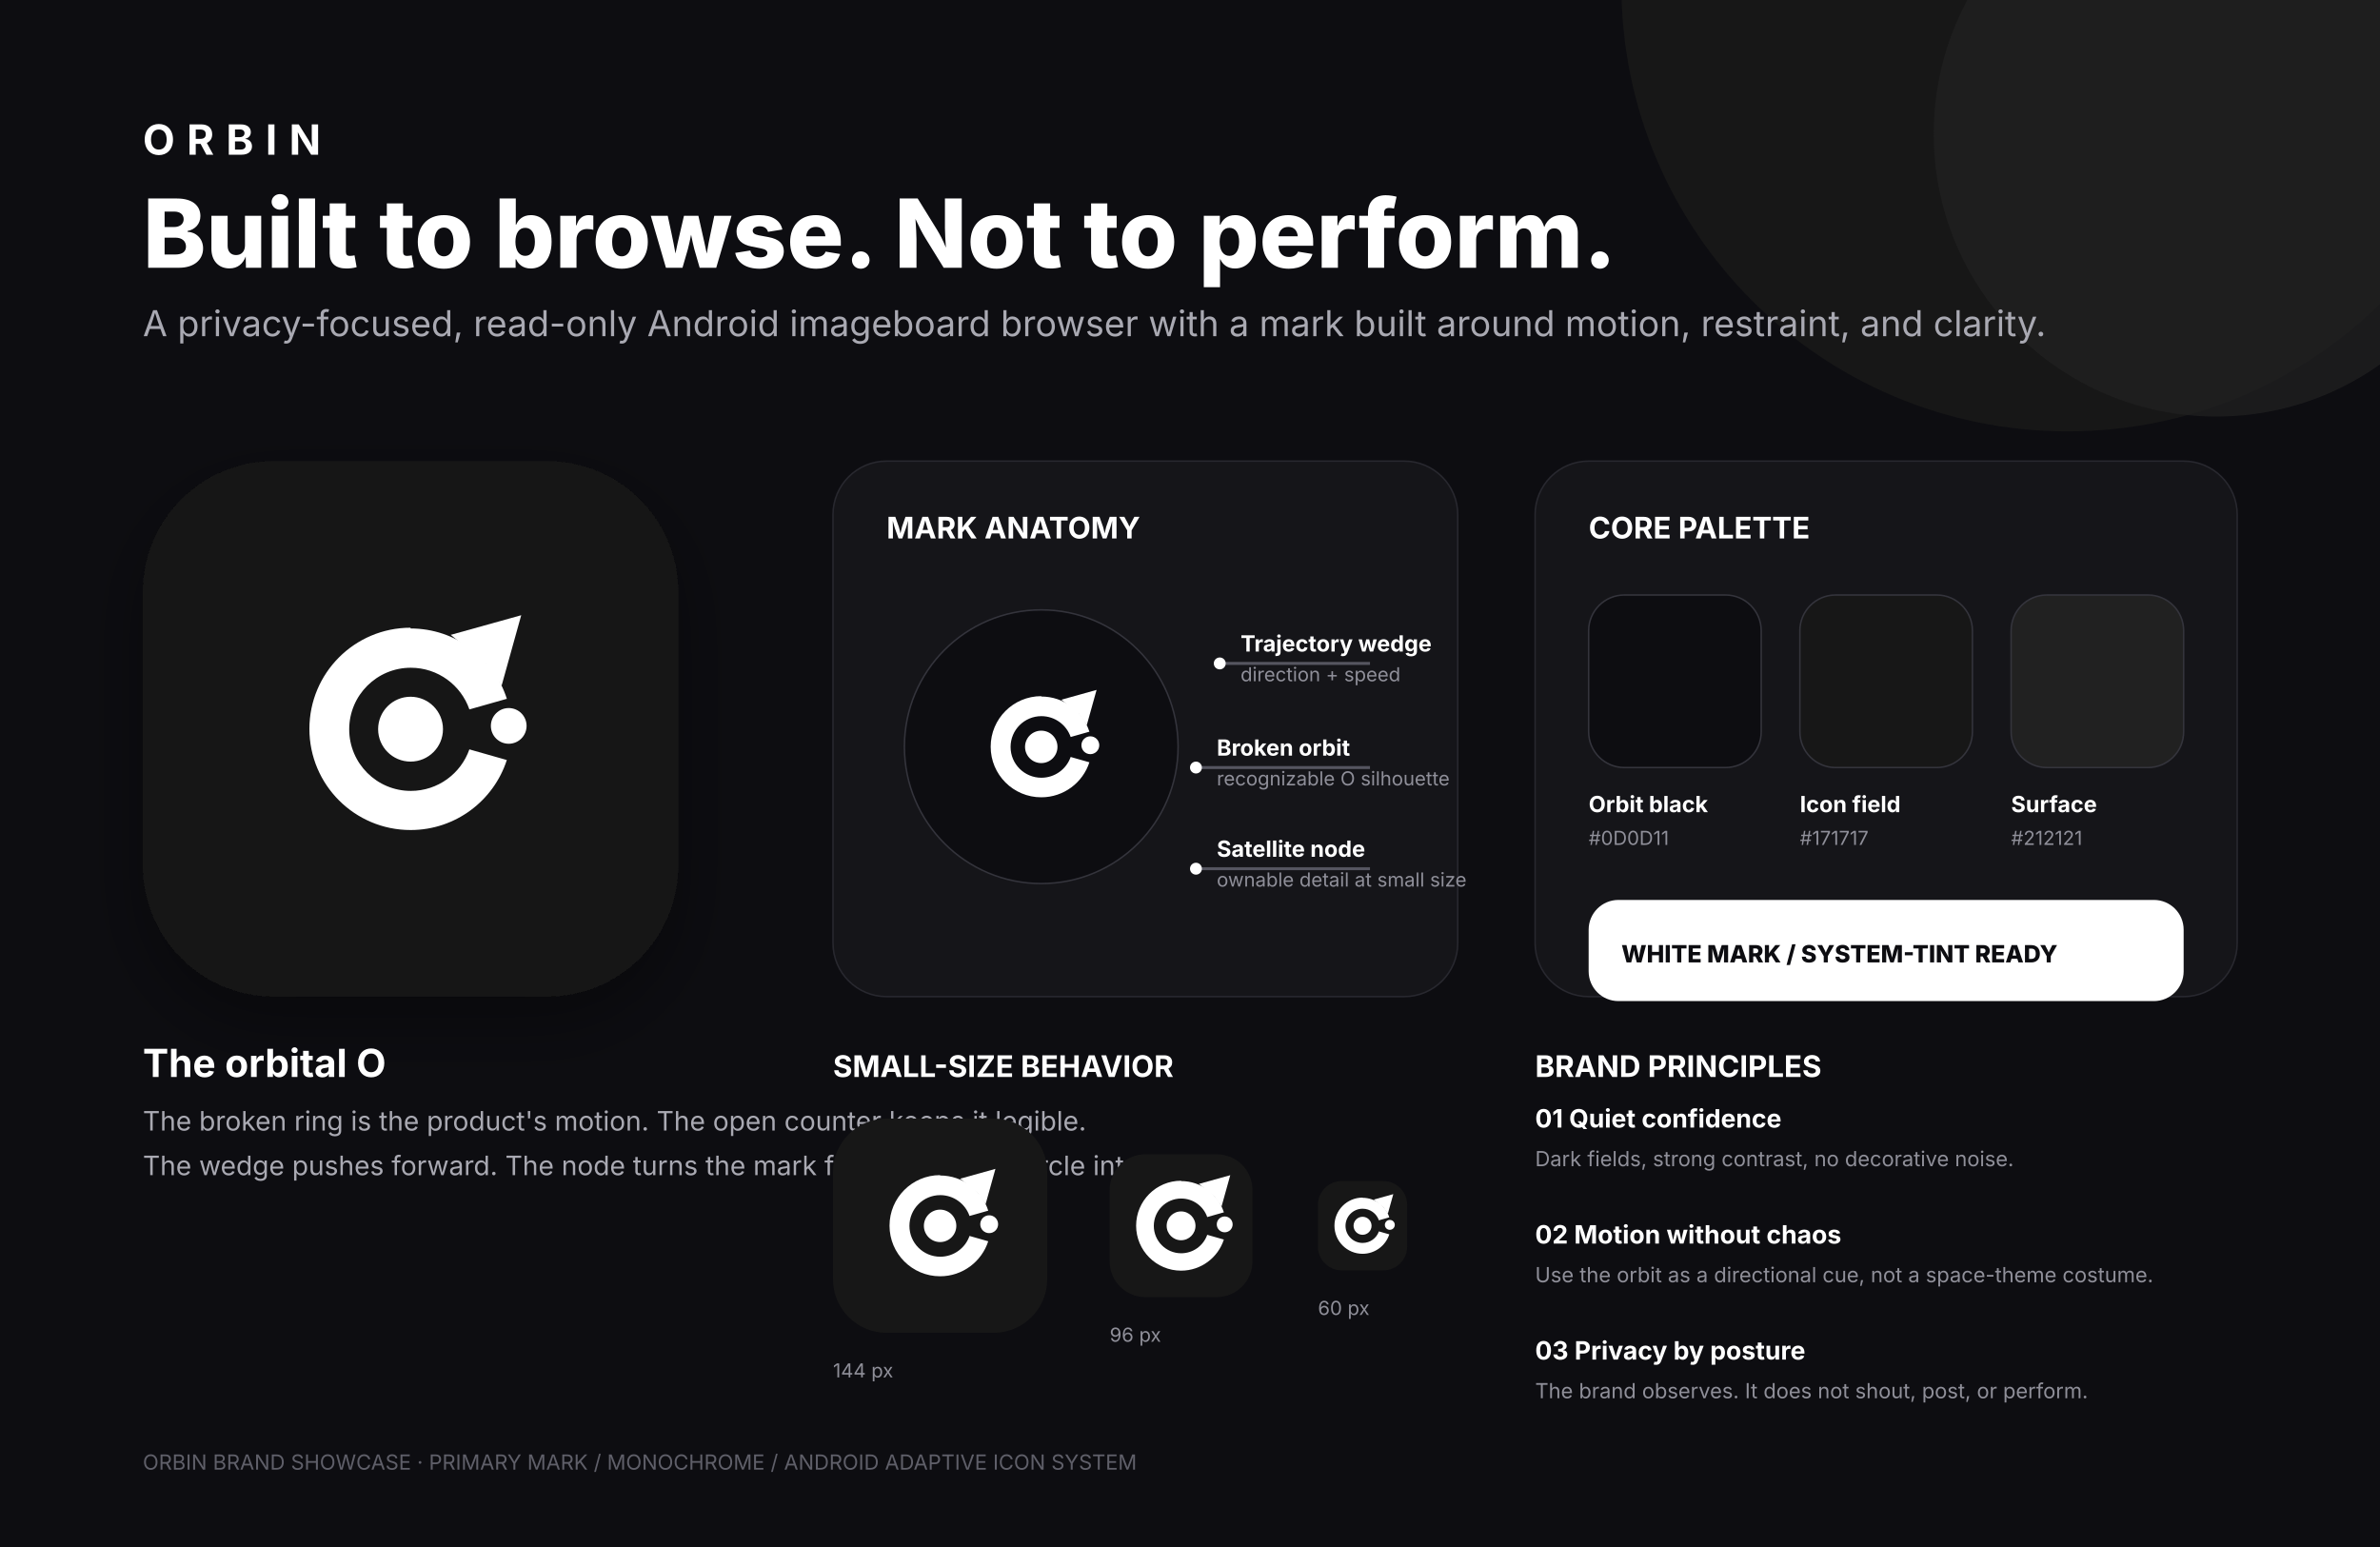
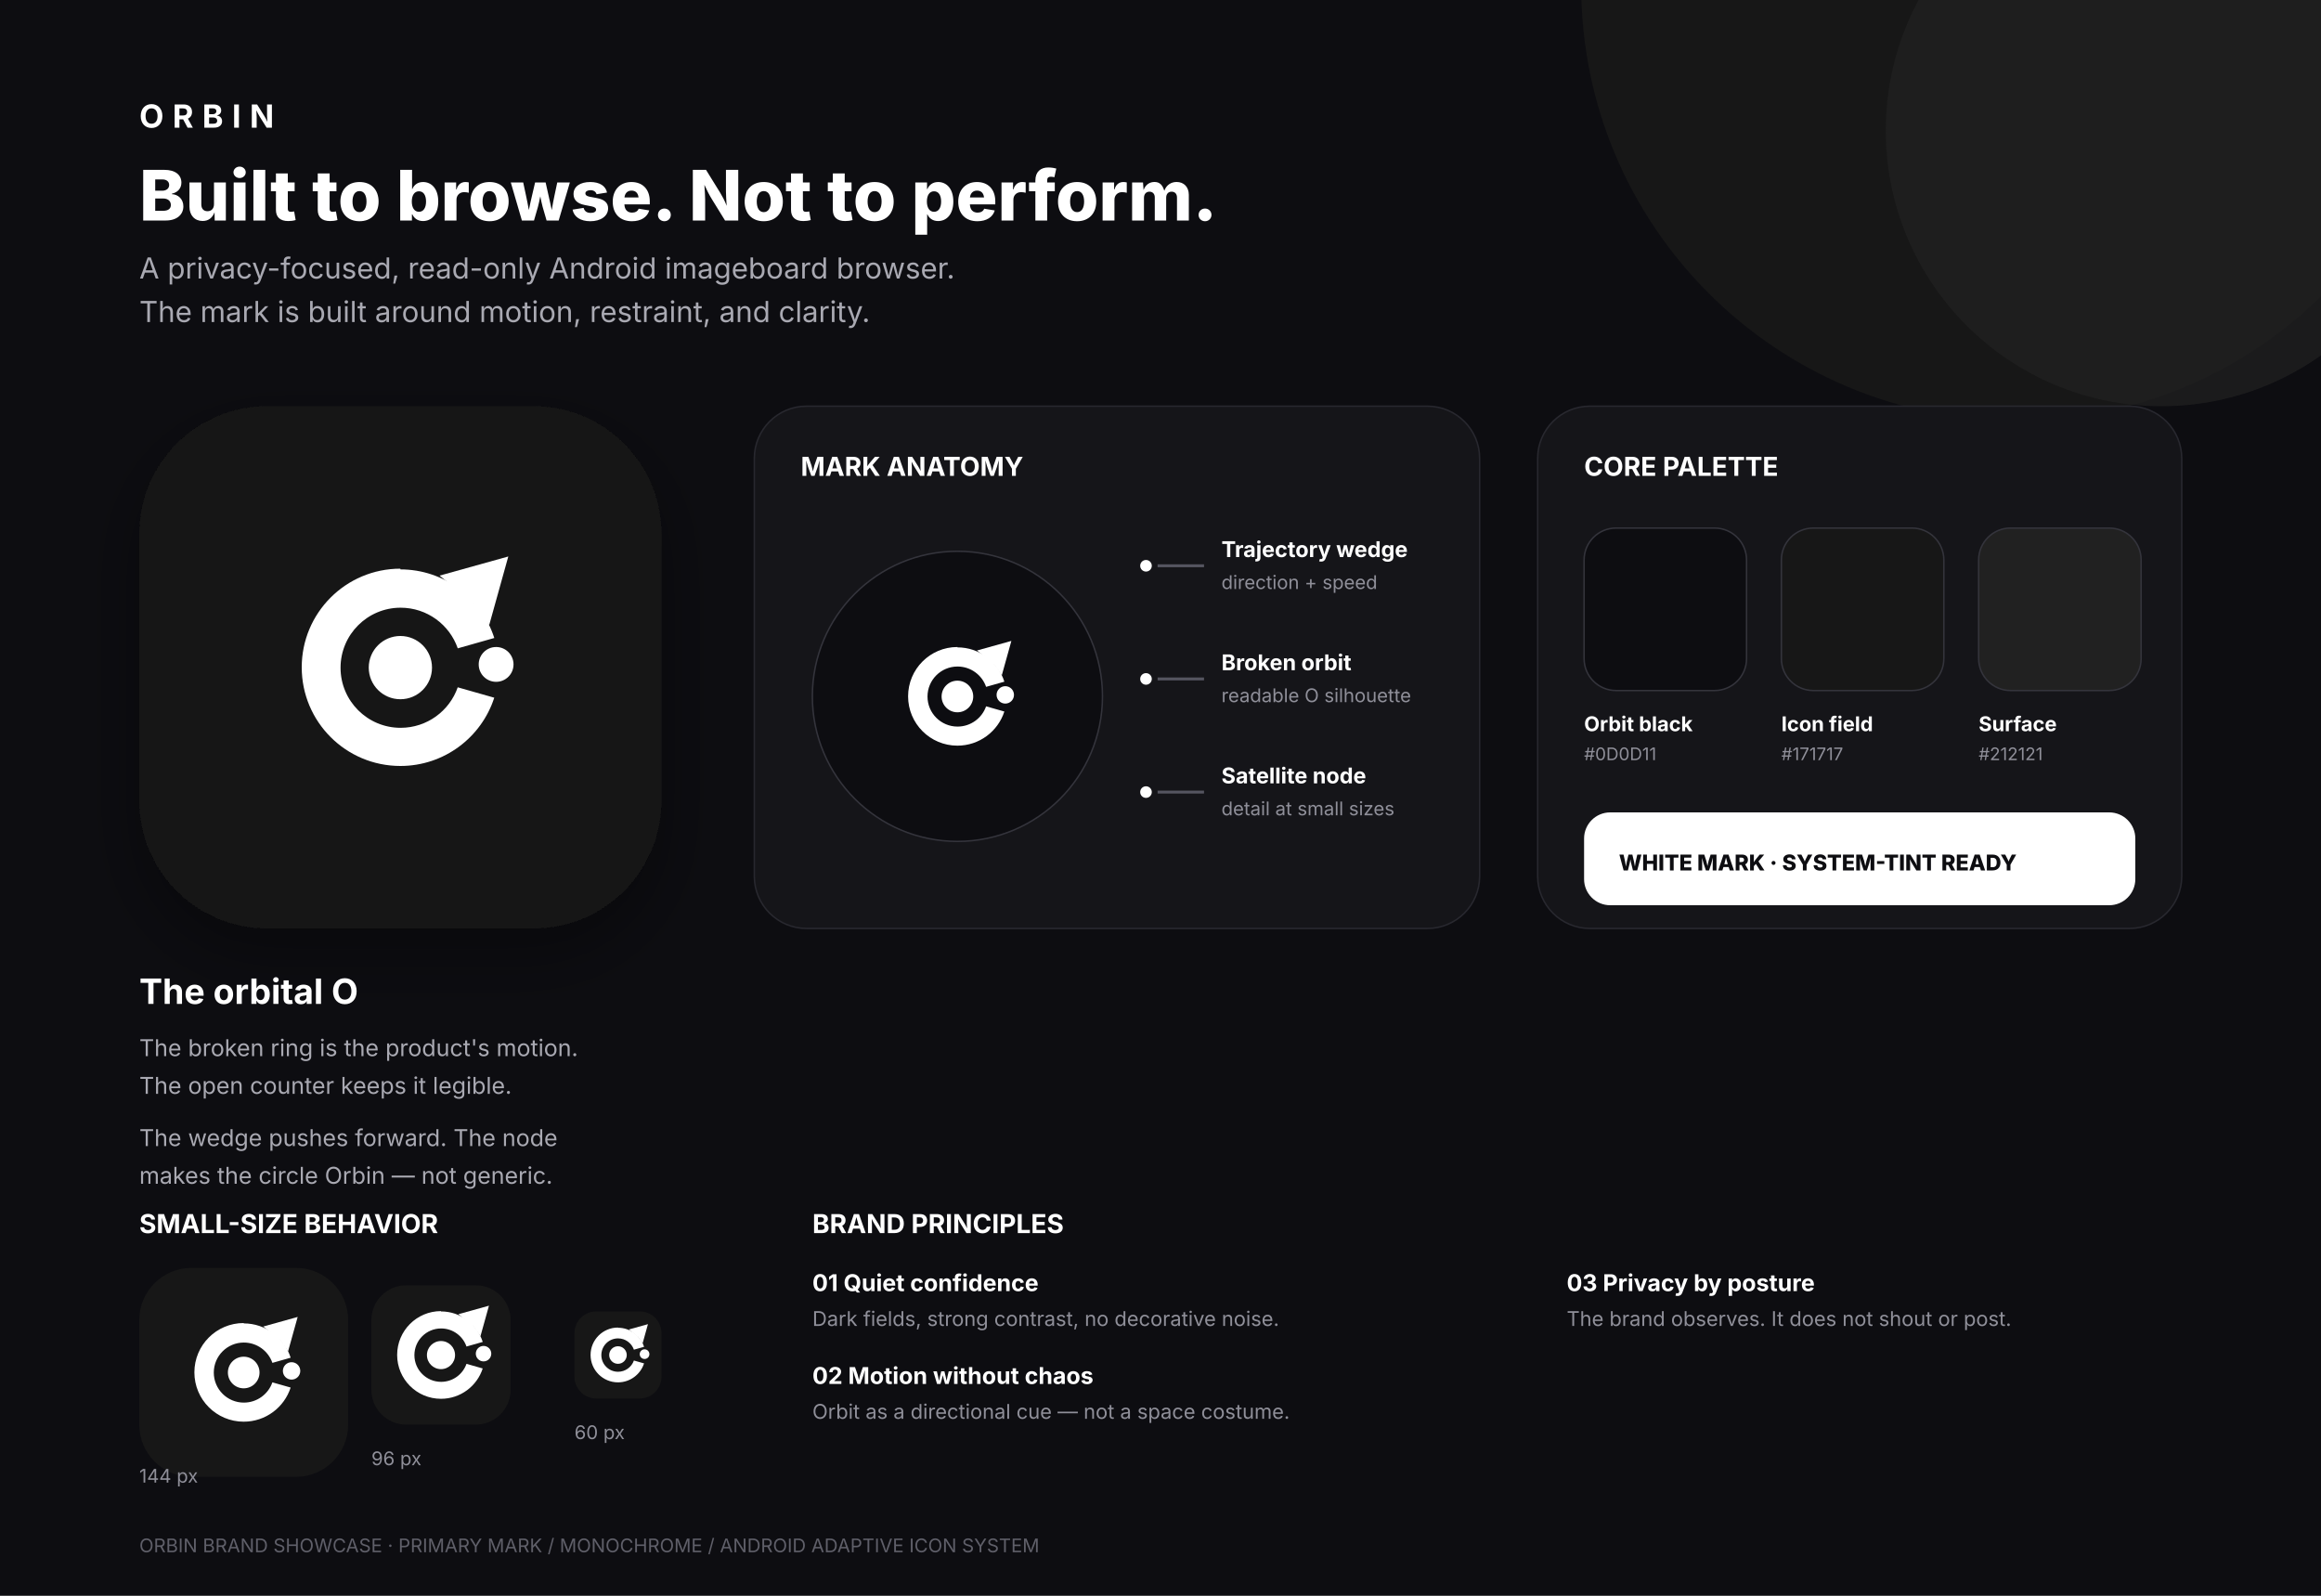
- <svg xmlns="http://www.w3.org/2000/svg" width="1600" height="1040" viewBox="0 0 1600 1040" role="img" aria-labelledby="title desc">
+ <svg xmlns="http://www.w3.org/2000/svg" width="1600" height="1100" viewBox="0 0 1600 1100" role="img" aria-labelledby="title desc">
  <defs>
    <filter id="shadow" x="-30%" y="-30%" width="160%" height="160%">
      <feDropShadow dx="0" dy="18" stdDeviation="22" flood-color="#000000" flood-opacity="0.34" />
    </filter>
-     <clipPath id="appIconClip">
-       <rect x="0" y="0" width="216" height="216" rx="52" />
-     </clipPath>
  </defs>
-   <rect width="1600" height="1040" fill="#0D0D11" />
+   <rect width="1600" height="1100" fill="#0D0D11" />
  <circle cx="1390" cy="-10" r="300" fill="#171717" />
  <circle cx="1490" cy="90" r="190" fill="#212121" opacity="0.74" />
-   <text x="96" y="104" fill="#FFFFFF" font-family="Inter, Arial, sans-serif" font-size="28" font-weight="700" letter-spacing="8">ORBIN</text>
-   <text x="96" y="180" fill="#FFFFFF" font-family="Inter, Arial, sans-serif" font-size="64" font-weight="800">Built to browse. Not to perform.</text>
-   <text x="96" y="226" fill="#A9A9B2" font-family="Inter, Arial, sans-serif" font-size="24">A privacy-focused, read-only Android imageboard browser with a mark built around motion, restraint, and clarity.</text>
-   <g transform="translate(96 310)" filter="url(#shadow)">
-     <rect width="360" height="360" rx="88" fill="#171717" />
-     <g transform="translate(72 72) scale(2)">
+   <text x="96" y="88" fill="#FFFFFF" font-family="Inter, Arial, sans-serif" font-size="22" font-weight="700" letter-spacing="6">ORBIN</text>
+   <text x="96" y="152" fill="#FFFFFF" font-family="Inter, Arial, sans-serif" font-size="48" font-weight="800">Built to browse. Not to perform.</text>
+   <text x="96" y="192" fill="#A9A9B2" font-family="Inter, Arial, sans-serif" font-size="20">A privacy-focused, read-only Android imageboard browser.</text>
+   <text x="96" y="222" fill="#A9A9B2" font-family="Inter, Arial, sans-serif" font-size="20">The mark is built around motion, restraint, and clarity.</text>
+   <g transform="translate(96 280)">
+     <g filter="url(#shadow)">
+       <rect width="360" height="360" rx="88" fill="#171717" />
+       <g transform="translate(72 72) scale(2)">
+         <path fill="#FFFFFF" fill-rule="evenodd" d="M54,20 C35.22,20 20,35.22 20,54 C20,72.78 35.22,88 54,88 C69.13,88 81.95,78.12 86.36,64.47 L73.77,60.89 C70.93,69.02 63.19,74.85 54.08,74.85 C42.65,74.85 33.38,65.58 33.38,54.15 C33.38,42.72 42.65,33.45 54.08,33.45 C63.20,33.45 70.95,39.30 73.78,47.46 L86.37,43.89 C81.99,30.18 69.15,20.25 54,20.25 Z M54,43.2 C60.02,43.2 64.9,48.08 64.9,54.1 C64.9,60.12 60.02,65 54,65 C47.98,65 43.1,60.12 43.1,54.1 C43.1,48.08 47.98,43.2 54,43.2 Z" />
+         <path fill="#FFFFFF" d="M67.5,22.4 L91.2,15.8 L84.6,39.5 L79.2,31.9 L67.5,22.4 Z" />
+         <path fill="#FFFFFF" d="M87,47 A6,6 0,1 0,87,59 A6,6 0,1 0,87,47 Z" />
+       </g>
+     </g>
+     <text x="0" y="412" fill="#FFFFFF" font-family="Inter, Arial, sans-serif" font-size="24" font-weight="700">The orbital O</text>
+     <text x="0" y="448" fill="#A9A9B2" font-family="Inter, Arial, sans-serif" font-size="16">The broken ring is the product's motion.</text>
+     <text x="0" y="474" fill="#A9A9B2" font-family="Inter, Arial, sans-serif" font-size="16">The open counter keeps it legible.</text>
+     <text x="0" y="510" fill="#A9A9B2" font-family="Inter, Arial, sans-serif" font-size="16">The wedge pushes forward. The node</text>
+     <text x="0" y="536" fill="#A9A9B2" font-family="Inter, Arial, sans-serif" font-size="16">makes the circle Orbin — not generic.</text>
+   </g>
+   <g transform="translate(520 280)">
+     <rect width="500" height="360" rx="36" fill="#151519" stroke="#28282F" />
+     <text x="32" y="48" fill="#FFFFFF" font-family="Inter, Arial, sans-serif" font-size="18" font-weight="700">MARK ANATOMY</text>
+     <circle cx="140" cy="200" r="100" fill="#0D0D11" stroke="#34343C" />
+     <g transform="translate(86 146)">
      <path fill="#FFFFFF" fill-rule="evenodd" d="M54,20 C35.22,20 20,35.22 20,54 C20,72.78 35.22,88 54,88 C69.13,88 81.95,78.12 86.36,64.47 L73.77,60.89 C70.93,69.02 63.19,74.85 54.08,74.85 C42.65,74.85 33.38,65.58 33.38,54.15 C33.38,42.72 42.65,33.45 54.08,33.45 C63.20,33.45 70.95,39.30 73.78,47.46 L86.37,43.89 C81.99,30.18 69.15,20.25 54,20.25 Z M54,43.2 C60.02,43.2 64.9,48.08 64.9,54.1 C64.9,60.12 60.02,65 54,65 C47.98,65 43.1,60.12 43.1,54.1 C43.1,48.08 47.98,43.2 54,43.2 Z" />
      <path fill="#FFFFFF" d="M67.5,22.4 L91.2,15.8 L84.6,39.5 L79.2,31.9 L67.5,22.4 Z" />
      <path fill="#FFFFFF" d="M87,47 A6,6 0,1 0,87,59 A6,6 0,1 0,87,47 Z" />
    </g>
+     <g transform="translate(270 110)">
+       <circle cx="0" cy="0" r="4" fill="#FFFFFF" />
+       <line x1="8" y1="0" x2="40" y2="0" stroke="#555560" stroke-width="2" />
+       <text x="52" y="-6" fill="#FFFFFF" font-family="Inter, Arial, sans-serif" font-size="15" font-weight="700">Trajectory wedge</text>
+       <text x="52" y="16" fill="#8F8F99" font-family="Inter, Arial, sans-serif" font-size="13">direction + speed</text>
+       <circle cx="0" cy="78" r="4" fill="#FFFFFF" />
+       <line x1="8" y1="78" x2="40" y2="78" stroke="#555560" stroke-width="2" />
+       <text x="52" y="72" fill="#FFFFFF" font-family="Inter, Arial, sans-serif" font-size="15" font-weight="700">Broken orbit</text>
+       <text x="52" y="94" fill="#8F8F99" font-family="Inter, Arial, sans-serif" font-size="13">readable O silhouette</text>
+       <circle cx="0" cy="156" r="4" fill="#FFFFFF" />
+       <line x1="8" y1="156" x2="40" y2="156" stroke="#555560" stroke-width="2" />
+       <text x="52" y="150" fill="#FFFFFF" font-family="Inter, Arial, sans-serif" font-size="15" font-weight="700">Satellite node</text>
+       <text x="52" y="172" fill="#8F8F99" font-family="Inter, Arial, sans-serif" font-size="13">detail at small sizes</text>
+     </g>
  </g>
-   <text x="96" y="724" fill="#FFFFFF" font-family="Inter, Arial, sans-serif" font-size="26" font-weight="700">The orbital O</text>
-   <text x="96" y="760" fill="#A9A9B2" font-family="Inter, Arial, sans-serif" font-size="18">The broken ring is the product's motion. The open counter keeps it legible.</text>
-   <text x="96" y="790" fill="#A9A9B2" font-family="Inter, Arial, sans-serif" font-size="18">The wedge pushes forward. The node turns the mark from a generic circle into Orbin.</text>
-   <g transform="translate(560 310)">
-     <rect width="420" height="360" rx="36" fill="#151519" stroke="#28282F" />
-     <text x="36" y="52" fill="#FFFFFF" font-family="Inter, Arial, sans-serif" font-size="20" font-weight="700">MARK ANATOMY</text>
-     <g transform="translate(36 88)">
-       <circle cx="104" cy="104" r="92" fill="#0D0D11" stroke="#34343C" />
-       <g transform="translate(50 50)">
+   <g transform="translate(1060 280)">
+     <rect width="444" height="360" rx="36" fill="#151519" stroke="#28282F" />
+     <text x="32" y="48" fill="#FFFFFF" font-family="Inter, Arial, sans-serif" font-size="18" font-weight="700">CORE PALETTE</text>
+     <g transform="translate(32 84)">
+       <rect width="112" height="112" rx="22" fill="#0D0D11" stroke="#34343C" />
+       <text x="0" y="140" fill="#FFFFFF" font-family="Inter, Arial, sans-serif" font-size="14" font-weight="700">Orbit black</text>
+       <text x="0" y="160" fill="#8F8F99" font-family="Inter, Arial, sans-serif" font-size="12">#0D0D11</text>
+       <rect x="136" width="112" height="112" rx="22" fill="#171717" stroke="#34343C" />
+       <text x="136" y="140" fill="#FFFFFF" font-family="Inter, Arial, sans-serif" font-size="14" font-weight="700">Icon field</text>
+       <text x="136" y="160" fill="#8F8F99" font-family="Inter, Arial, sans-serif" font-size="12">#171717</text>
+       <rect x="272" width="112" height="112" rx="22" fill="#212121" stroke="#34343C" />
+       <text x="272" y="140" fill="#FFFFFF" font-family="Inter, Arial, sans-serif" font-size="14" font-weight="700">Surface</text>
+       <text x="272" y="160" fill="#8F8F99" font-family="Inter, Arial, sans-serif" font-size="12">#212121</text>
+       <rect y="196" width="380" height="64" rx="18" fill="#FFFFFF" />
+       <text x="24" y="236" fill="#0D0D11" font-family="Inter, Arial, sans-serif" font-size="15" font-weight="800">WHITE MARK · SYSTEM-TINT READY</text>
+     </g>
+   </g>
+   <g transform="translate(96 850)">
+     <text x="0" y="0" fill="#FFFFFF" font-family="Inter, Arial, sans-serif" font-size="18" font-weight="700">SMALL-SIZE BEHAVIOR</text>
+     <g transform="translate(0 24)">
+       <rect width="144" height="144" rx="36" fill="#171717" />
+       <g transform="translate(18 18) scale(1.0)">
        <path fill="#FFFFFF" fill-rule="evenodd" d="M54,20 C35.22,20 20,35.22 20,54 C20,72.78 35.22,88 54,88 C69.13,88 81.95,78.12 86.36,64.47 L73.77,60.89 C70.93,69.02 63.19,74.85 54.08,74.85 C42.65,74.85 33.38,65.58 33.38,54.15 C33.38,42.72 42.65,33.45 54.08,33.45 C63.20,33.45 70.95,39.30 73.78,47.46 L86.37,43.89 C81.99,30.18 69.15,20.25 54,20.25 Z M54,43.2 C60.02,43.2 64.9,48.08 64.9,54.1 C64.9,60.12 60.02,65 54,65 C47.98,65 43.1,60.12 43.1,54.1 C43.1,48.08 47.98,43.2 54,43.2 Z" />
        <path fill="#FFFFFF" d="M67.5,22.4 L91.2,15.8 L84.6,39.5 L79.2,31.9 L67.5,22.4 Z" />
        <path fill="#FFFFFF" d="M87,47 A6,6 0,1 0,87,59 A6,6 0,1 0,87,47 Z" />
      </g>
-       <line x1="224" y1="48" x2="325" y2="48" stroke="#555560" stroke-width="2" />
-       <circle cx="224" cy="48" r="4" fill="#FFFFFF" />
-       <text x="238" y="40" fill="#FFFFFF" font-family="Inter, Arial, sans-serif" font-size="15" font-weight="700">Trajectory wedge</text>
-       <text x="238" y="60" fill="#8F8F99" font-family="Inter, Arial, sans-serif" font-size="13">direction + speed</text>
-       <line x1="208" y1="118" x2="325" y2="118" stroke="#555560" stroke-width="2" />
-       <circle cx="208" cy="118" r="4" fill="#FFFFFF" />
-       <text x="222" y="110" fill="#FFFFFF" font-family="Inter, Arial, sans-serif" font-size="15" font-weight="700">Broken orbit</text>
-       <text x="222" y="130" fill="#8F8F99" font-family="Inter, Arial, sans-serif" font-size="13">recognizable O silhouette</text>
-       <line x1="208" y1="186" x2="325" y2="186" stroke="#555560" stroke-width="2" />
-       <circle cx="208" cy="186" r="4" fill="#FFFFFF" />
-       <text x="222" y="178" fill="#FFFFFF" font-family="Inter, Arial, sans-serif" font-size="15" font-weight="700">Satellite node</text>
-       <text x="222" y="198" fill="#8F8F99" font-family="Inter, Arial, sans-serif" font-size="13">ownable detail at small size</text>
+       <text x="0" y="148" fill="#8F8F99" font-family="Inter, Arial, sans-serif" font-size="13">144 px</text>
+     </g>
+     <g transform="translate(160 36)">
+       <rect width="96" height="96" rx="24" fill="#171717" />
+       <g transform="translate(0 0) scale(0.8889)">
+         <path fill="#FFFFFF" fill-rule="evenodd" d="M54,20 C35.22,20 20,35.22 20,54 C20,72.78 35.22,88 54,88 C69.13,88 81.95,78.12 86.36,64.47 L73.77,60.89 C70.93,69.02 63.19,74.85 54.08,74.85 C42.65,74.85 33.38,65.58 33.38,54.15 C33.38,42.72 42.65,33.45 54.08,33.45 C63.20,33.45 70.95,39.30 73.78,47.46 L86.37,43.89 C81.99,30.18 69.15,20.25 54,20.25 Z M54,43.2 C60.02,43.2 64.9,48.08 64.9,54.1 C64.9,60.12 60.02,65 54,65 C47.98,65 43.1,60.12 43.1,54.1 C43.1,48.08 47.98,43.2 54,43.2 Z" />
+         <path fill="#FFFFFF" d="M67.5,22.4 L91.2,15.8 L84.6,39.5 L79.2,31.9 L67.5,22.4 Z" />
+         <path fill="#FFFFFF" d="M87,47 A6,6 0,1 0,87,59 A6,6 0,1 0,87,47 Z" />
+       </g>
+       <text x="0" y="124" fill="#8F8F99" font-family="Inter, Arial, sans-serif" font-size="13">96 px</text>
+     </g>
+     <g transform="translate(300 54)">
+       <rect width="60" height="60" rx="15" fill="#171717" />
+       <g transform="translate(0 0) scale(0.5556)">
+         <path fill="#FFFFFF" fill-rule="evenodd" d="M54,20 C35.22,20 20,35.22 20,54 C20,72.78 35.22,88 54,88 C69.13,88 81.95,78.12 86.36,64.47 L73.77,60.89 C70.93,69.02 63.19,74.85 54.08,74.85 C42.65,74.85 33.38,65.58 33.38,54.15 C33.38,42.72 42.65,33.45 54.08,33.45 C63.20,33.45 70.95,39.30 73.78,47.46 L86.37,43.89 C81.99,30.18 69.15,20.25 54,20.25 Z M54,43.2 C60.02,43.2 64.9,48.08 64.9,54.1 C64.9,60.12 60.02,65 54,65 C47.98,65 43.1,60.12 43.1,54.1 C43.1,48.08 47.98,43.2 54,43.2 Z" />
+         <path fill="#FFFFFF" d="M67.5,22.4 L91.2,15.8 L84.6,39.5 L79.2,31.9 L67.5,22.4 Z" />
+         <path fill="#FFFFFF" d="M87,47 A6,6 0,1 0,87,59 A6,6 0,1 0,87,47 Z" />
+       </g>
+       <text x="0" y="88" fill="#8F8F99" font-family="Inter, Arial, sans-serif" font-size="13">60 px</text>
    </g>
  </g>
-   <g transform="translate(1032 310)">
-     <rect width="472" height="360" rx="36" fill="#151519" stroke="#28282F" />
-     <text x="36" y="52" fill="#FFFFFF" font-family="Inter, Arial, sans-serif" font-size="20" font-weight="700">CORE PALETTE</text>
-     <g transform="translate(36 90)">
-       <rect width="116" height="116" rx="24" fill="#0D0D11" stroke="#34343C" />
-       <text x="0" y="146" fill="#FFFFFF" font-family="Inter, Arial, sans-serif" font-size="15" font-weight="700">Orbit black</text>
-       <text x="0" y="168" fill="#8F8F99" font-family="Inter, Arial, sans-serif" font-size="13">#0D0D11</text>
-       <rect x="142" width="116" height="116" rx="24" fill="#171717" stroke="#34343C" />
-       <text x="142" y="146" fill="#FFFFFF" font-family="Inter, Arial, sans-serif" font-size="15" font-weight="700">Icon field</text>
-       <text x="142" y="168" fill="#8F8F99" font-family="Inter, Arial, sans-serif" font-size="13">#171717</text>
-       <rect x="284" width="116" height="116" rx="24" fill="#212121" stroke="#34343C" />
-       <text x="284" y="146" fill="#FFFFFF" font-family="Inter, Arial, sans-serif" font-size="15" font-weight="700">Surface</text>
-       <text x="284" y="168" fill="#8F8F99" font-family="Inter, Arial, sans-serif" font-size="13">#212121</text>
-       <rect y="205" width="400" height="68" rx="20" fill="#FFFFFF" />
-       <text x="22" y="247" fill="#0D0D11" font-family="Inter, Arial, sans-serif" font-size="16" font-weight="800">WHITE MARK / SYSTEM-TINT READY</text>
-     </g>
+   <g transform="translate(560 850)">
+     <text x="0" y="0" fill="#FFFFFF" font-family="Inter, Arial, sans-serif" font-size="18" font-weight="700">BRAND PRINCIPLES</text>
+     <text x="0" y="40" fill="#FFFFFF" font-family="Inter, Arial, sans-serif" font-size="16" font-weight="700">01  Quiet confidence</text>
+     <text x="0" y="64" fill="#8F8F99" font-family="Inter, Arial, sans-serif" font-size="14">Dark fields, strong contrast, no decorative noise.</text>
+     <text x="0" y="104" fill="#FFFFFF" font-family="Inter, Arial, sans-serif" font-size="16" font-weight="700">02  Motion without chaos</text>
+     <text x="0" y="128" fill="#8F8F99" font-family="Inter, Arial, sans-serif" font-size="14">Orbit as a directional cue — not a space costume.</text>
+     <text x="520" y="40" fill="#FFFFFF" font-family="Inter, Arial, sans-serif" font-size="16" font-weight="700">03  Privacy by posture</text>
+     <text x="520" y="64" fill="#8F8F99" font-family="Inter, Arial, sans-serif" font-size="14">The brand observes. It does not shout or post.</text>
  </g>
-   <g transform="translate(560 724)">
-     <text x="0" y="0" fill="#FFFFFF" font-family="Inter, Arial, sans-serif" font-size="20" font-weight="700">SMALL-SIZE BEHAVIOR</text>
-     <g transform="translate(0 28)">
-       <g transform="translate(0 0)">
-         <rect width="144" height="144" rx="36" fill="#171717" />
-         <g transform="translate(18 18)">
-           <path fill="#FFFFFF" fill-rule="evenodd" d="M54,20 C35.22,20 20,35.22 20,54 C20,72.78 35.22,88 54,88 C69.13,88 81.95,78.12 86.36,64.47 L73.77,60.89 C70.93,69.02 63.19,74.85 54.08,74.85 C42.65,74.85 33.38,65.58 33.38,54.15 C33.38,42.72 42.65,33.45 54.08,33.45 C63.20,33.45 70.95,39.30 73.78,47.46 L86.37,43.89 C81.99,30.18 69.15,20.25 54,20.25 Z M54,43.2 C60.02,43.2 64.9,48.08 64.9,54.1 C64.9,60.12 60.02,65 54,65 C47.98,65 43.1,60.12 43.1,54.1 C43.1,48.08 47.98,43.2 54,43.2 Z" />
-           <path fill="#FFFFFF" d="M67.5,22.4 L91.2,15.8 L84.6,39.5 L79.2,31.9 L67.5,22.4 Z" />
-           <path fill="#FFFFFF" d="M87,47 A6,6 0,1 0,87,59 A6,6 0,1 0,87,47 Z" />
-         </g>
-         <text x="0" y="174" fill="#8F8F99" font-family="Inter, Arial, sans-serif" font-size="13">144 px</text>
-       </g>
-       <g transform="translate(186 24)">
-         <rect width="96" height="96" rx="24" fill="#171717" />
-         <g transform="translate(0 0) scale(.8889)">
-           <path fill="#FFFFFF" fill-rule="evenodd" d="M54,20 C35.22,20 20,35.22 20,54 C20,72.78 35.22,88 54,88 C69.13,88 81.95,78.12 86.36,64.47 L73.77,60.89 C70.93,69.02 63.19,74.85 54.08,74.85 C42.65,74.85 33.38,65.58 33.38,54.15 C33.38,42.72 42.65,33.45 54.08,33.45 C63.20,33.45 70.95,39.30 73.78,47.46 L86.37,43.89 C81.99,30.18 69.15,20.25 54,20.25 Z M54,43.2 C60.02,43.2 64.9,48.08 64.9,54.1 C64.9,60.12 60.02,65 54,65 C47.98,65 43.1,60.12 43.1,54.1 C43.1,48.08 47.98,43.2 54,43.2 Z" />
-           <path fill="#FFFFFF" d="M67.5,22.4 L91.2,15.8 L84.6,39.5 L79.2,31.9 L67.5,22.4 Z" />
-           <path fill="#FFFFFF" d="M87,47 A6,6 0,1 0,87,59 A6,6 0,1 0,87,47 Z" />
-         </g>
-         <text x="0" y="126" fill="#8F8F99" font-family="Inter, Arial, sans-serif" font-size="13">96 px</text>
-       </g>
-       <g transform="translate(326 42)">
-         <rect width="60" height="60" rx="16" fill="#171717" />
-         <g transform="translate(0 0) scale(.5556)">
-           <path fill="#FFFFFF" fill-rule="evenodd" d="M54,20 C35.22,20 20,35.22 20,54 C20,72.78 35.22,88 54,88 C69.13,88 81.95,78.12 86.36,64.47 L73.77,60.89 C70.93,69.02 63.19,74.85 54.08,74.85 C42.65,74.85 33.38,65.58 33.38,54.15 C33.38,42.72 42.65,33.45 54.08,33.45 C63.20,33.45 70.95,39.30 73.78,47.46 L86.37,43.89 C81.99,30.18 69.15,20.25 54,20.25 Z M54,43.2 C60.02,43.2 64.9,48.08 64.9,54.1 C64.9,60.12 60.02,65 54,65 C47.98,65 43.1,60.12 43.1,54.1 C43.1,48.08 47.98,43.2 54,43.2 Z" />
-           <path fill="#FFFFFF" d="M67.5,22.4 L91.2,15.8 L84.6,39.5 L79.2,31.9 L67.5,22.4 Z" />
-           <path fill="#FFFFFF" d="M87,47 A6,6 0,1 0,87,59 A6,6 0,1 0,87,47 Z" />
-         </g>
-         <text x="0" y="90" fill="#8F8F99" font-family="Inter, Arial, sans-serif" font-size="13">60 px</text>
-       </g>
-     </g>
-   </g>
-   <g transform="translate(1032 724)">
-     <text x="0" y="0" fill="#FFFFFF" font-family="Inter, Arial, sans-serif" font-size="20" font-weight="700">BRAND PRINCIPLES</text>
-     <g transform="translate(0 34)">
-       <text x="0" y="0" fill="#FFFFFF" font-family="Inter, Arial, sans-serif" font-size="17" font-weight="700">01  Quiet confidence</text>
-       <text x="0" y="26" fill="#8F8F99" font-family="Inter, Arial, sans-serif" font-size="14">Dark fields, strong contrast, no decorative noise.</text>
-       <text x="0" y="78" fill="#FFFFFF" font-family="Inter, Arial, sans-serif" font-size="17" font-weight="700">02  Motion without chaos</text>
-       <text x="0" y="104" fill="#8F8F99" font-family="Inter, Arial, sans-serif" font-size="14">Use the orbit as a directional cue, not a space-theme costume.</text>
-       <text x="0" y="156" fill="#FFFFFF" font-family="Inter, Arial, sans-serif" font-size="17" font-weight="700">03  Privacy by posture</text>
-       <text x="0" y="182" fill="#8F8F99" font-family="Inter, Arial, sans-serif" font-size="14">The brand observes. It does not shout, post, or perform.</text>
-     </g>
-   </g>
-   <text x="96" y="988" fill="#5F5F69" font-family="Inter, Arial, sans-serif" font-size="14">ORBIN BRAND SHOWCASE · PRIMARY MARK / MONOCHROME / ANDROID ADAPTIVE ICON SYSTEM</text>
+   <text x="96" y="1070" fill="#5F5F69" font-family="Inter, Arial, sans-serif" font-size="13">ORBIN BRAND SHOWCASE · PRIMARY MARK / MONOCHROME / ANDROID ADAPTIVE ICON SYSTEM</text>
</svg>
